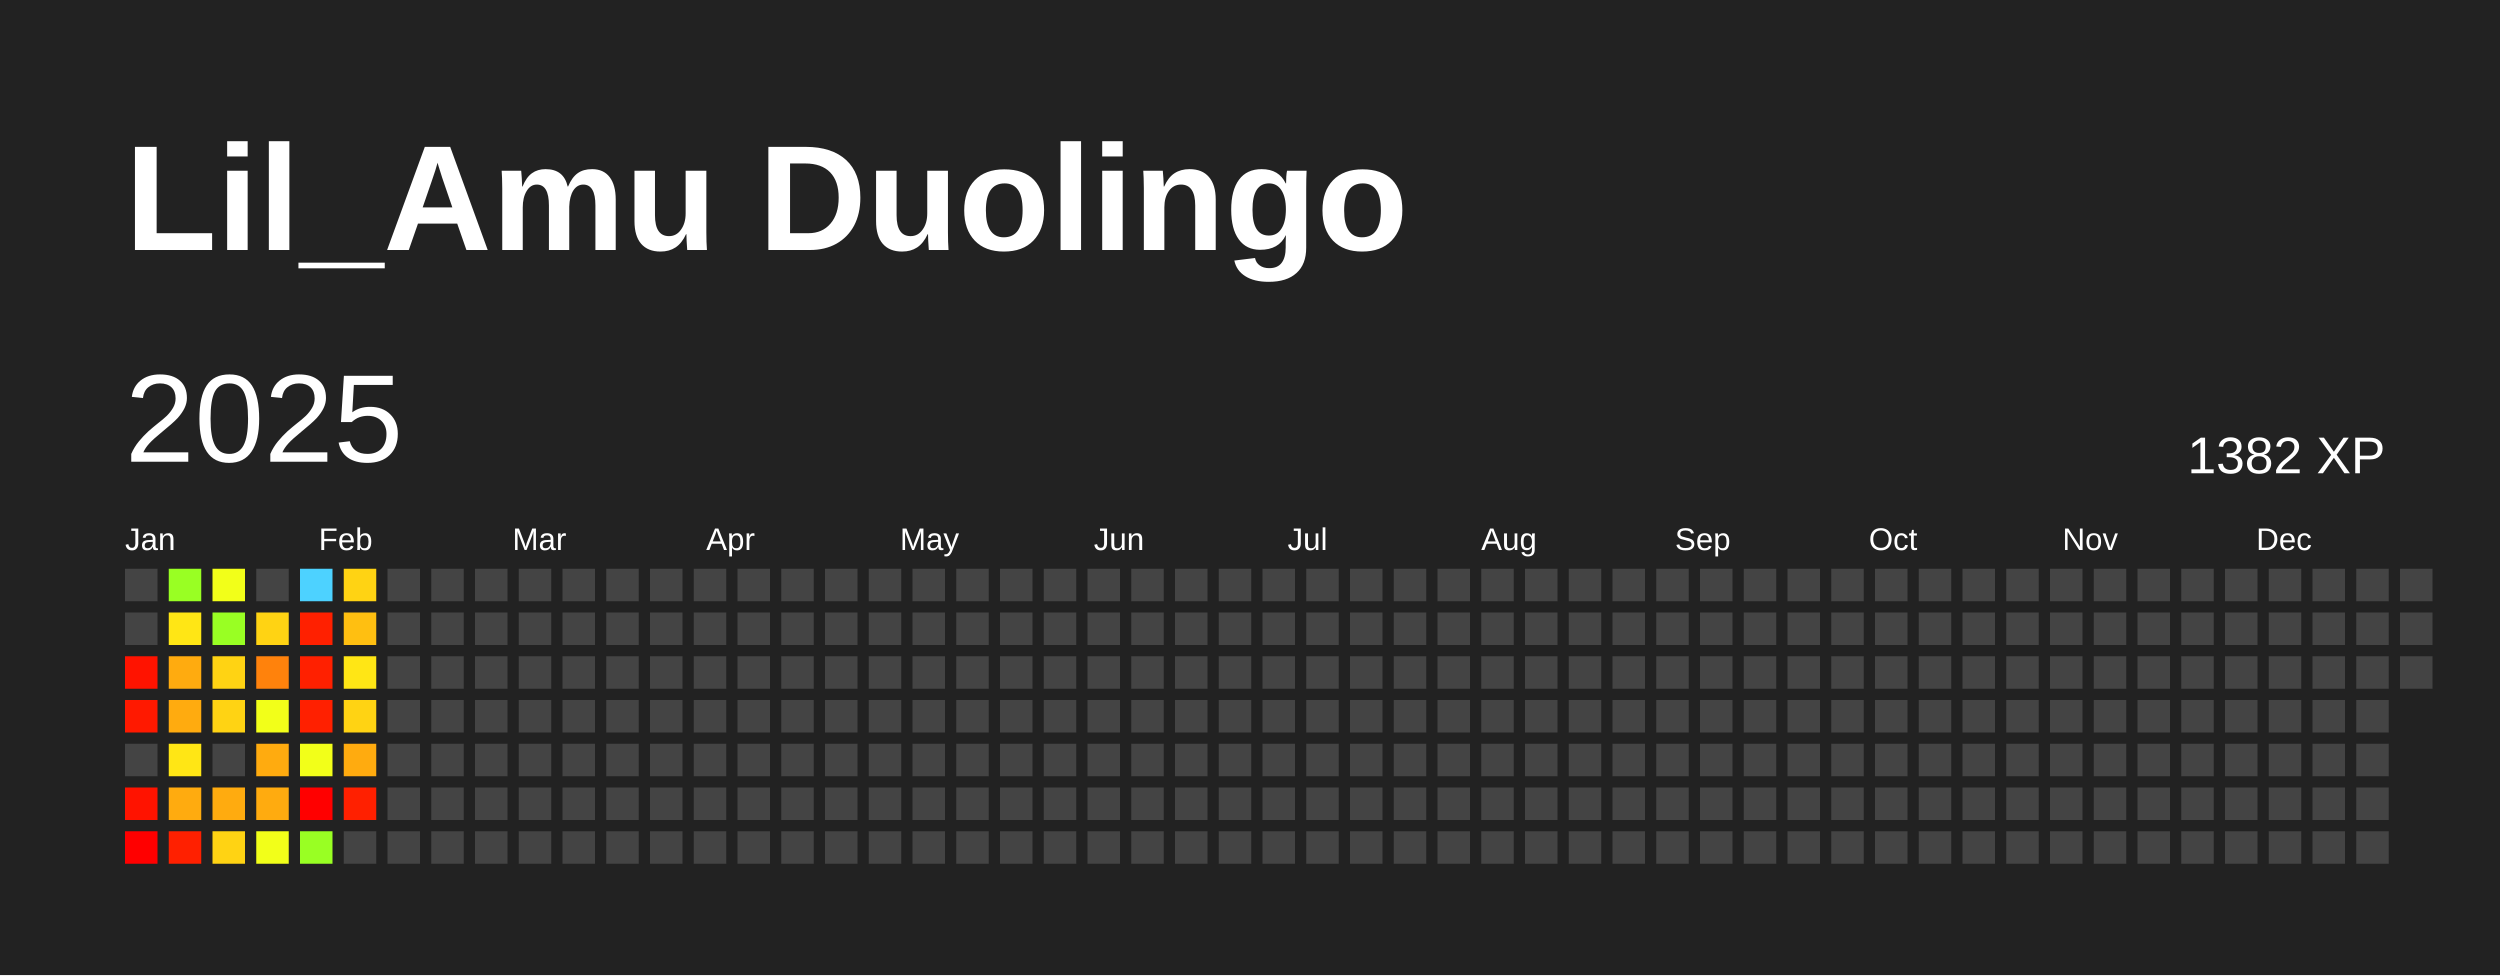
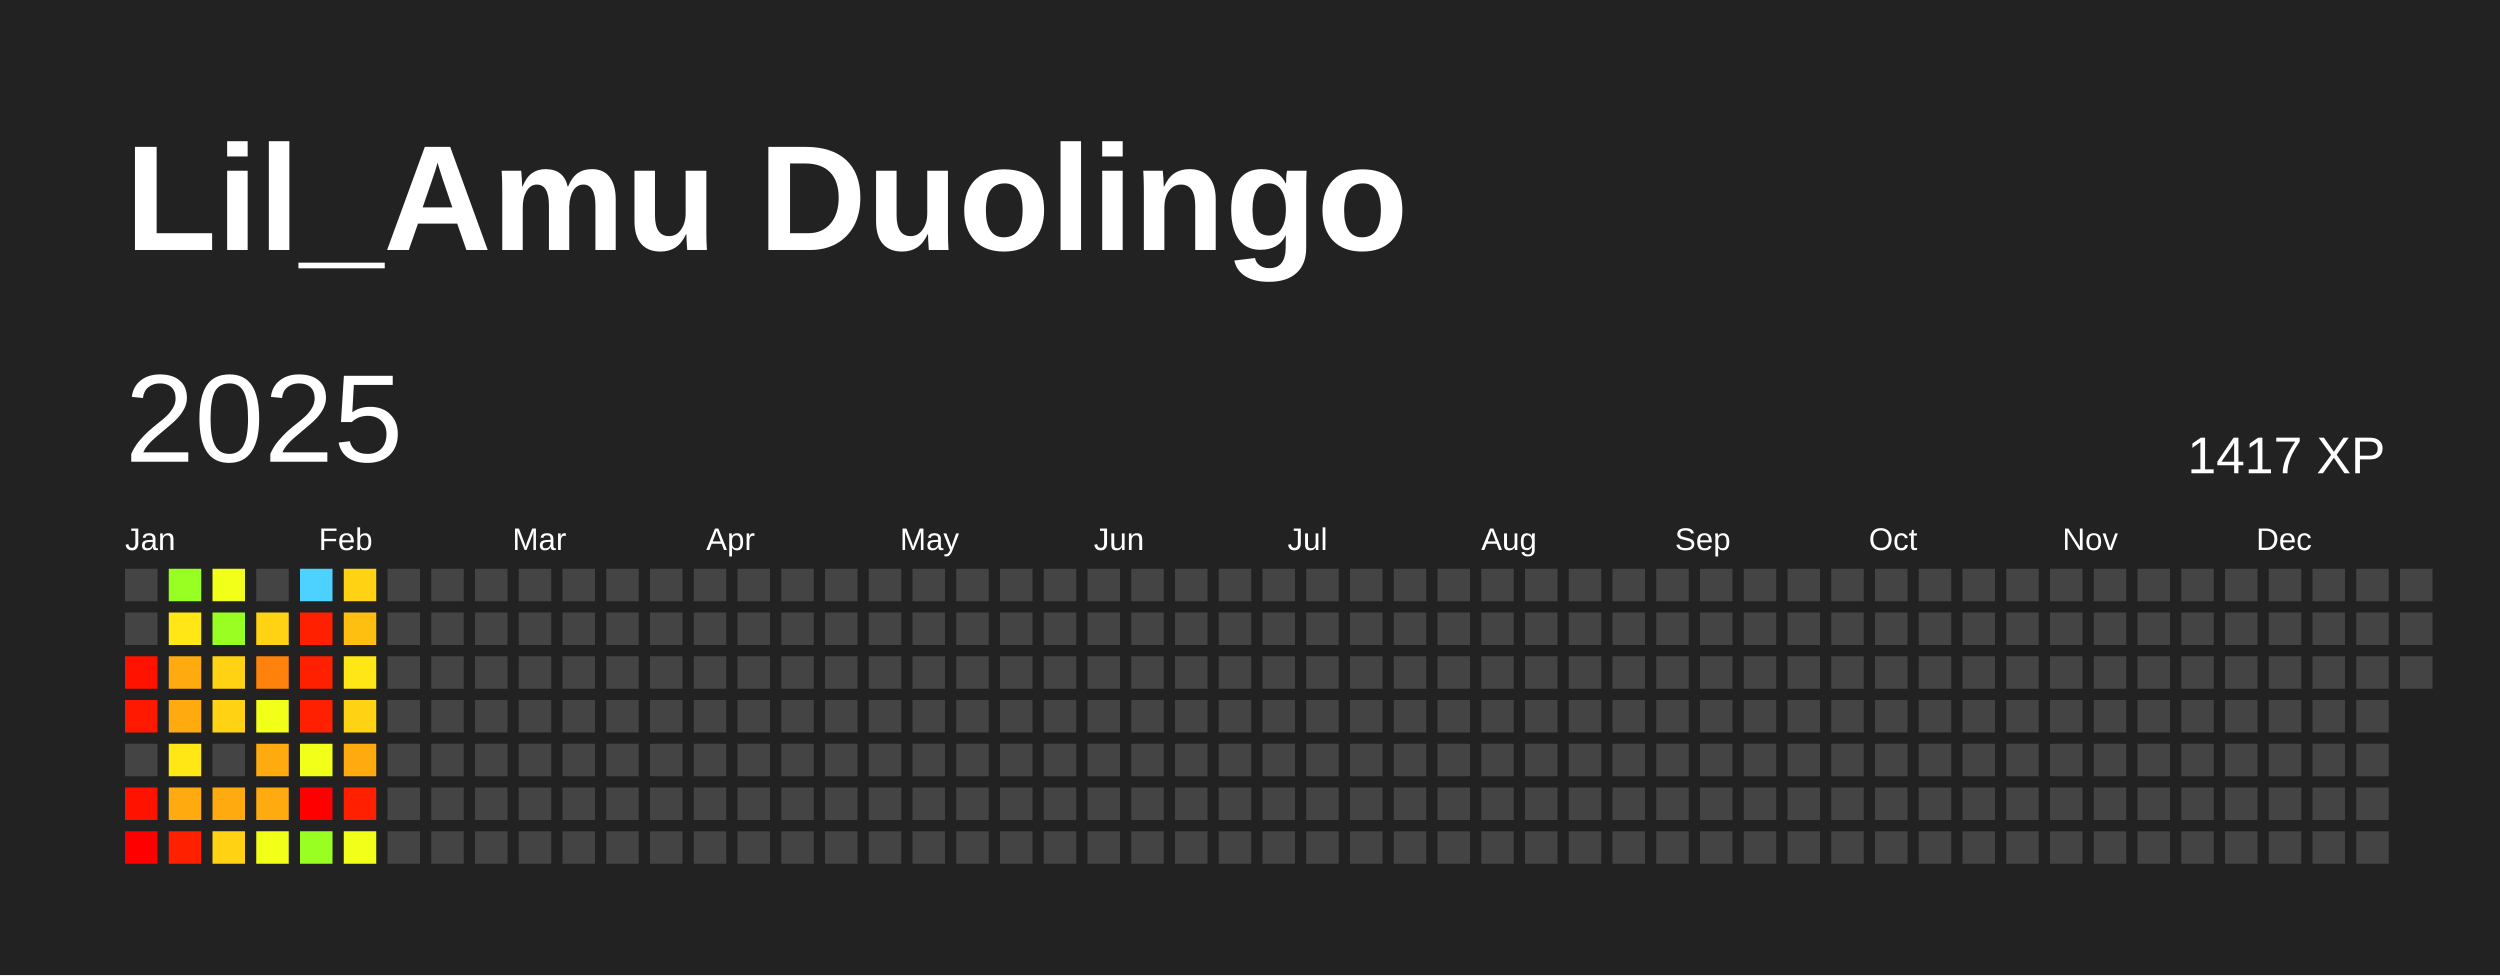
<svg xmlns="http://www.w3.org/2000/svg" baseProfile="full" height="78mm" version="1.1" viewBox="0,0,200,78" width="200mm">
  <defs />
  <rect fill="#222222" height="78" width="200" x="0" y="0" />
  <text fill="#FFFFFF" style="font-size:12px; font-family:Arial; font-weight:bold;" x="10" y="20">Lil_Amu Duolingo</text>
  <text dominant-baseline="hanging" fill="#FFFFFF" style="font-size:10.0px; font-family:Arial;" x="10" y="30">2025</text>
-   <text dominant-baseline="hanging" fill="#FFFFFF" style="font-size:4.125px; font-family:Arial;" x="175" y="35">1382 XP</text>
+   <text dominant-baseline="hanging" fill="#FFFFFF" style="font-size:4.125px; font-family:Arial;" x="175" y="35">1417 XP</text>
  <text fill="#FFFFFF" style="font-size:2.5px; font-family:Arial" x="10.0" y="44">Jan</text>
  <text fill="#FFFFFF" style="font-size:2.5px; font-family:Arial" x="25.5" y="44">Feb</text>
  <text fill="#FFFFFF" style="font-size:2.5px; font-family:Arial" x="41.0" y="44">Mar</text>
  <text fill="#FFFFFF" style="font-size:2.5px; font-family:Arial" x="56.5" y="44">Apr</text>
  <text fill="#FFFFFF" style="font-size:2.5px; font-family:Arial" x="72.0" y="44">May</text>
  <text fill="#FFFFFF" style="font-size:2.5px; font-family:Arial" x="87.5" y="44">Jun</text>
  <text fill="#FFFFFF" style="font-size:2.5px; font-family:Arial" x="103.0" y="44">Jul</text>
  <text fill="#FFFFFF" style="font-size:2.5px; font-family:Arial" x="118.5" y="44">Aug</text>
  <text fill="#FFFFFF" style="font-size:2.5px; font-family:Arial" x="134.0" y="44">Sep</text>
  <text fill="#FFFFFF" style="font-size:2.5px; font-family:Arial" x="149.5" y="44">Oct</text>
  <text fill="#FFFFFF" style="font-size:2.5px; font-family:Arial" x="165.0" y="44">Nov</text>
  <text fill="#FFFFFF" style="font-size:2.5px; font-family:Arial" x="180.5" y="44">Dec</text>
  <rect fill="#444444" height="2.6" width="2.6" x="10.0" y="45.5" />
  <rect fill="#444444" height="2.6" width="2.6" x="10.0" y="49.0" />
  <rect fill="#ff1300" height="2.6" width="2.6" x="10.0" y="52.5" />
  <rect fill="#ff1900" height="2.6" width="2.6" x="10.0" y="56.0" />
  <rect fill="#444444" height="2.6" width="2.6" x="10.0" y="59.5" />
  <rect fill="#ff1300" height="2.6" width="2.6" x="10.0" y="63.0" />
  <rect fill="red" height="2.6" width="2.6" x="10.0" y="66.5" />
  <rect fill="#99ff23" height="2.6" width="2.6" x="13.5" y="45.5" />
  <rect fill="#ffe615" height="2.6" width="2.6" x="13.5" y="49.0" />
  <rect fill="#ffab0f" height="2.6" width="2.6" x="13.5" y="52.5" />
  <rect fill="#ffab0f" height="2.6" width="2.6" x="13.5" y="56.0" />
  <rect fill="#ffe615" height="2.6" width="2.6" x="13.5" y="59.5" />
  <rect fill="#ffab0f" height="2.6" width="2.6" x="13.5" y="63.0" />
  <rect fill="#ff2000" height="2.6" width="2.6" x="13.5" y="66.5" />
  <rect fill="#f2ff19" height="2.6" width="2.6" x="17.0" y="45.5" />
  <rect fill="#99ff23" height="2.6" width="2.6" x="17.0" y="49.0" />
  <rect fill="#ffd313" height="2.6" width="2.6" x="17.0" y="52.5" />
  <rect fill="#ffd313" height="2.6" width="2.6" x="17.0" y="56.0" />
  <rect fill="#444444" height="2.6" width="2.6" x="17.0" y="59.5" />
  <rect fill="#ffab0f" height="2.6" width="2.6" x="17.0" y="63.0" />
  <rect fill="#ffd313" height="2.6" width="2.6" x="17.0" y="66.5" />
  <rect fill="#444444" height="2.6" width="2.6" x="20.5" y="45.5" />
  <rect fill="#ffd313" height="2.6" width="2.6" x="20.5" y="49.0" />
  <rect fill="#ff820c" height="2.6" width="2.6" x="20.5" y="52.5" />
  <rect fill="#f2ff19" height="2.6" width="2.6" x="20.5" y="56.0" />
  <rect fill="#ffab0f" height="2.6" width="2.6" x="20.5" y="59.5" />
  <rect fill="#ffab0f" height="2.6" width="2.6" x="20.5" y="63.0" />
  <rect fill="#f2ff19" height="2.6" width="2.6" x="20.5" y="66.5" />
  <rect fill="#4dd2ff" height="2.6" width="2.6" x="24.0" y="45.5" />
  <rect fill="#ff2000" height="2.6" width="2.6" x="24.0" y="49.0" />
  <rect fill="#ff2000" height="2.6" width="2.6" x="24.0" y="52.5" />
  <rect fill="#ff2000" height="2.6" width="2.6" x="24.0" y="56.0" />
  <rect fill="#f2ff19" height="2.6" width="2.6" x="24.0" y="59.5" />
  <rect fill="red" height="2.6" width="2.6" x="24.0" y="63.0" />
  <rect fill="#99ff23" height="2.6" width="2.6" x="24.0" y="66.5" />
  <rect fill="#ffd313" height="2.6" width="2.6" x="27.5" y="45.5" />
  <rect fill="#ffbf11" height="2.6" width="2.6" x="27.5" y="49.0" />
  <rect fill="#ffe615" height="2.6" width="2.6" x="27.5" y="52.5" />
  <rect fill="#ffd313" height="2.6" width="2.6" x="27.5" y="56.0" />
  <rect fill="#ffab0f" height="2.6" width="2.6" x="27.5" y="59.5" />
  <rect fill="#ff2000" height="2.6" width="2.6" x="27.5" y="63.0" />
-   <rect fill="#444444" height="2.6" width="2.6" x="27.5" y="66.5" />
+   <rect fill="#f2ff19" height="2.6" width="2.6" x="27.5" y="66.5" />
  <rect fill="#444444" height="2.6" width="2.6" x="31.0" y="45.5" />
  <rect fill="#444444" height="2.6" width="2.6" x="31.0" y="49.0" />
  <rect fill="#444444" height="2.6" width="2.6" x="31.0" y="52.5" />
  <rect fill="#444444" height="2.6" width="2.6" x="31.0" y="56.0" />
  <rect fill="#444444" height="2.6" width="2.6" x="31.0" y="59.5" />
  <rect fill="#444444" height="2.6" width="2.6" x="31.0" y="63.0" />
  <rect fill="#444444" height="2.6" width="2.6" x="31.0" y="66.5" />
  <rect fill="#444444" height="2.6" width="2.6" x="34.5" y="45.5" />
  <rect fill="#444444" height="2.6" width="2.6" x="34.5" y="49.0" />
  <rect fill="#444444" height="2.6" width="2.6" x="34.5" y="52.5" />
  <rect fill="#444444" height="2.6" width="2.6" x="34.5" y="56.0" />
  <rect fill="#444444" height="2.6" width="2.6" x="34.5" y="59.5" />
  <rect fill="#444444" height="2.6" width="2.6" x="34.5" y="63.0" />
  <rect fill="#444444" height="2.6" width="2.6" x="34.5" y="66.5" />
  <rect fill="#444444" height="2.6" width="2.6" x="38.0" y="45.5" />
  <rect fill="#444444" height="2.6" width="2.6" x="38.0" y="49.0" />
  <rect fill="#444444" height="2.6" width="2.6" x="38.0" y="52.5" />
  <rect fill="#444444" height="2.6" width="2.6" x="38.0" y="56.0" />
  <rect fill="#444444" height="2.6" width="2.6" x="38.0" y="59.5" />
  <rect fill="#444444" height="2.6" width="2.6" x="38.0" y="63.0" />
  <rect fill="#444444" height="2.6" width="2.6" x="38.0" y="66.5" />
  <rect fill="#444444" height="2.6" width="2.6" x="41.5" y="45.5" />
  <rect fill="#444444" height="2.6" width="2.6" x="41.5" y="49.0" />
  <rect fill="#444444" height="2.6" width="2.6" x="41.5" y="52.5" />
  <rect fill="#444444" height="2.6" width="2.6" x="41.5" y="56.0" />
  <rect fill="#444444" height="2.6" width="2.6" x="41.5" y="59.5" />
  <rect fill="#444444" height="2.6" width="2.6" x="41.5" y="63.0" />
  <rect fill="#444444" height="2.6" width="2.6" x="41.5" y="66.5" />
  <rect fill="#444444" height="2.6" width="2.6" x="45.0" y="45.5" />
  <rect fill="#444444" height="2.6" width="2.6" x="45.0" y="49.0" />
  <rect fill="#444444" height="2.6" width="2.6" x="45.0" y="52.5" />
  <rect fill="#444444" height="2.6" width="2.6" x="45.0" y="56.0" />
  <rect fill="#444444" height="2.6" width="2.6" x="45.0" y="59.5" />
  <rect fill="#444444" height="2.6" width="2.6" x="45.0" y="63.0" />
  <rect fill="#444444" height="2.6" width="2.6" x="45.0" y="66.5" />
  <rect fill="#444444" height="2.6" width="2.6" x="48.5" y="45.5" />
  <rect fill="#444444" height="2.6" width="2.6" x="48.5" y="49.0" />
  <rect fill="#444444" height="2.6" width="2.6" x="48.5" y="52.5" />
  <rect fill="#444444" height="2.6" width="2.6" x="48.5" y="56.0" />
  <rect fill="#444444" height="2.6" width="2.6" x="48.5" y="59.5" />
  <rect fill="#444444" height="2.6" width="2.6" x="48.5" y="63.0" />
  <rect fill="#444444" height="2.6" width="2.6" x="48.5" y="66.5" />
  <rect fill="#444444" height="2.6" width="2.6" x="52.0" y="45.5" />
  <rect fill="#444444" height="2.6" width="2.6" x="52.0" y="49.0" />
  <rect fill="#444444" height="2.6" width="2.6" x="52.0" y="52.5" />
  <rect fill="#444444" height="2.6" width="2.6" x="52.0" y="56.0" />
  <rect fill="#444444" height="2.6" width="2.6" x="52.0" y="59.5" />
  <rect fill="#444444" height="2.6" width="2.6" x="52.0" y="63.0" />
  <rect fill="#444444" height="2.6" width="2.6" x="52.0" y="66.5" />
  <rect fill="#444444" height="2.6" width="2.6" x="55.5" y="45.5" />
  <rect fill="#444444" height="2.6" width="2.6" x="55.5" y="49.0" />
  <rect fill="#444444" height="2.6" width="2.6" x="55.5" y="52.5" />
  <rect fill="#444444" height="2.6" width="2.6" x="55.5" y="56.0" />
  <rect fill="#444444" height="2.6" width="2.6" x="55.5" y="59.5" />
  <rect fill="#444444" height="2.6" width="2.6" x="55.5" y="63.0" />
  <rect fill="#444444" height="2.6" width="2.6" x="55.5" y="66.5" />
  <rect fill="#444444" height="2.6" width="2.6" x="59.0" y="45.5" />
  <rect fill="#444444" height="2.6" width="2.6" x="59.0" y="49.0" />
  <rect fill="#444444" height="2.6" width="2.6" x="59.0" y="52.5" />
  <rect fill="#444444" height="2.6" width="2.6" x="59.0" y="56.0" />
  <rect fill="#444444" height="2.6" width="2.6" x="59.0" y="59.5" />
  <rect fill="#444444" height="2.6" width="2.6" x="59.0" y="63.0" />
  <rect fill="#444444" height="2.6" width="2.6" x="59.0" y="66.5" />
  <rect fill="#444444" height="2.6" width="2.6" x="62.5" y="45.5" />
  <rect fill="#444444" height="2.6" width="2.6" x="62.5" y="49.0" />
  <rect fill="#444444" height="2.6" width="2.6" x="62.5" y="52.5" />
  <rect fill="#444444" height="2.6" width="2.6" x="62.5" y="56.0" />
  <rect fill="#444444" height="2.6" width="2.6" x="62.5" y="59.5" />
  <rect fill="#444444" height="2.6" width="2.6" x="62.5" y="63.0" />
  <rect fill="#444444" height="2.6" width="2.6" x="62.5" y="66.5" />
  <rect fill="#444444" height="2.6" width="2.6" x="66.0" y="45.5" />
  <rect fill="#444444" height="2.6" width="2.6" x="66.0" y="49.0" />
  <rect fill="#444444" height="2.6" width="2.6" x="66.0" y="52.5" />
  <rect fill="#444444" height="2.6" width="2.6" x="66.0" y="56.0" />
  <rect fill="#444444" height="2.6" width="2.6" x="66.0" y="59.5" />
  <rect fill="#444444" height="2.6" width="2.6" x="66.0" y="63.0" />
  <rect fill="#444444" height="2.6" width="2.6" x="66.0" y="66.5" />
  <rect fill="#444444" height="2.6" width="2.6" x="69.5" y="45.5" />
  <rect fill="#444444" height="2.6" width="2.6" x="69.5" y="49.0" />
  <rect fill="#444444" height="2.6" width="2.6" x="69.5" y="52.5" />
  <rect fill="#444444" height="2.6" width="2.6" x="69.5" y="56.0" />
  <rect fill="#444444" height="2.6" width="2.6" x="69.5" y="59.5" />
  <rect fill="#444444" height="2.6" width="2.6" x="69.5" y="63.0" />
  <rect fill="#444444" height="2.6" width="2.6" x="69.5" y="66.5" />
  <rect fill="#444444" height="2.6" width="2.6" x="73.0" y="45.5" />
  <rect fill="#444444" height="2.6" width="2.6" x="73.0" y="49.0" />
  <rect fill="#444444" height="2.6" width="2.6" x="73.0" y="52.5" />
  <rect fill="#444444" height="2.6" width="2.6" x="73.0" y="56.0" />
  <rect fill="#444444" height="2.6" width="2.6" x="73.0" y="59.5" />
  <rect fill="#444444" height="2.6" width="2.6" x="73.0" y="63.0" />
  <rect fill="#444444" height="2.6" width="2.6" x="73.0" y="66.5" />
  <rect fill="#444444" height="2.6" width="2.6" x="76.5" y="45.5" />
  <rect fill="#444444" height="2.6" width="2.6" x="76.5" y="49.0" />
  <rect fill="#444444" height="2.6" width="2.6" x="76.5" y="52.5" />
  <rect fill="#444444" height="2.6" width="2.6" x="76.5" y="56.0" />
  <rect fill="#444444" height="2.6" width="2.6" x="76.5" y="59.5" />
  <rect fill="#444444" height="2.6" width="2.6" x="76.5" y="63.0" />
  <rect fill="#444444" height="2.6" width="2.6" x="76.5" y="66.5" />
  <rect fill="#444444" height="2.6" width="2.6" x="80.0" y="45.5" />
  <rect fill="#444444" height="2.6" width="2.6" x="80.0" y="49.0" />
  <rect fill="#444444" height="2.6" width="2.6" x="80.0" y="52.5" />
  <rect fill="#444444" height="2.6" width="2.6" x="80.0" y="56.0" />
  <rect fill="#444444" height="2.6" width="2.6" x="80.0" y="59.5" />
  <rect fill="#444444" height="2.6" width="2.6" x="80.0" y="63.0" />
  <rect fill="#444444" height="2.6" width="2.6" x="80.0" y="66.5" />
  <rect fill="#444444" height="2.6" width="2.6" x="83.5" y="45.5" />
  <rect fill="#444444" height="2.6" width="2.6" x="83.5" y="49.0" />
  <rect fill="#444444" height="2.6" width="2.6" x="83.5" y="52.5" />
  <rect fill="#444444" height="2.6" width="2.6" x="83.5" y="56.0" />
  <rect fill="#444444" height="2.6" width="2.6" x="83.5" y="59.5" />
  <rect fill="#444444" height="2.6" width="2.6" x="83.5" y="63.0" />
  <rect fill="#444444" height="2.6" width="2.6" x="83.5" y="66.5" />
  <rect fill="#444444" height="2.6" width="2.6" x="87.0" y="45.5" />
  <rect fill="#444444" height="2.6" width="2.6" x="87.0" y="49.0" />
  <rect fill="#444444" height="2.6" width="2.6" x="87.0" y="52.5" />
  <rect fill="#444444" height="2.6" width="2.6" x="87.0" y="56.0" />
  <rect fill="#444444" height="2.6" width="2.6" x="87.0" y="59.5" />
  <rect fill="#444444" height="2.6" width="2.6" x="87.0" y="63.0" />
  <rect fill="#444444" height="2.6" width="2.6" x="87.0" y="66.5" />
  <rect fill="#444444" height="2.6" width="2.6" x="90.5" y="45.5" />
  <rect fill="#444444" height="2.6" width="2.6" x="90.5" y="49.0" />
  <rect fill="#444444" height="2.6" width="2.6" x="90.5" y="52.5" />
  <rect fill="#444444" height="2.6" width="2.6" x="90.5" y="56.0" />
  <rect fill="#444444" height="2.6" width="2.6" x="90.5" y="59.5" />
  <rect fill="#444444" height="2.6" width="2.6" x="90.5" y="63.0" />
  <rect fill="#444444" height="2.6" width="2.6" x="90.5" y="66.5" />
  <rect fill="#444444" height="2.6" width="2.6" x="94.0" y="45.5" />
  <rect fill="#444444" height="2.6" width="2.6" x="94.0" y="49.0" />
  <rect fill="#444444" height="2.6" width="2.6" x="94.0" y="52.5" />
  <rect fill="#444444" height="2.6" width="2.6" x="94.0" y="56.0" />
  <rect fill="#444444" height="2.6" width="2.6" x="94.0" y="59.5" />
  <rect fill="#444444" height="2.6" width="2.6" x="94.0" y="63.0" />
  <rect fill="#444444" height="2.6" width="2.6" x="94.0" y="66.5" />
  <rect fill="#444444" height="2.6" width="2.6" x="97.5" y="45.5" />
  <rect fill="#444444" height="2.6" width="2.6" x="97.5" y="49.0" />
  <rect fill="#444444" height="2.6" width="2.6" x="97.5" y="52.5" />
  <rect fill="#444444" height="2.6" width="2.6" x="97.5" y="56.0" />
  <rect fill="#444444" height="2.6" width="2.6" x="97.5" y="59.5" />
  <rect fill="#444444" height="2.6" width="2.6" x="97.5" y="63.0" />
  <rect fill="#444444" height="2.6" width="2.6" x="97.5" y="66.5" />
  <rect fill="#444444" height="2.6" width="2.6" x="101.0" y="45.5" />
  <rect fill="#444444" height="2.6" width="2.6" x="101.0" y="49.0" />
  <rect fill="#444444" height="2.6" width="2.6" x="101.0" y="52.5" />
  <rect fill="#444444" height="2.6" width="2.6" x="101.0" y="56.0" />
  <rect fill="#444444" height="2.6" width="2.6" x="101.0" y="59.5" />
  <rect fill="#444444" height="2.6" width="2.6" x="101.0" y="63.0" />
  <rect fill="#444444" height="2.6" width="2.6" x="101.0" y="66.5" />
  <rect fill="#444444" height="2.6" width="2.6" x="104.5" y="45.5" />
  <rect fill="#444444" height="2.6" width="2.6" x="104.5" y="49.0" />
  <rect fill="#444444" height="2.6" width="2.6" x="104.5" y="52.5" />
  <rect fill="#444444" height="2.6" width="2.6" x="104.5" y="56.0" />
  <rect fill="#444444" height="2.6" width="2.6" x="104.5" y="59.5" />
  <rect fill="#444444" height="2.6" width="2.6" x="104.5" y="63.0" />
  <rect fill="#444444" height="2.6" width="2.6" x="104.5" y="66.5" />
  <rect fill="#444444" height="2.6" width="2.6" x="108.0" y="45.5" />
  <rect fill="#444444" height="2.6" width="2.6" x="108.0" y="49.0" />
  <rect fill="#444444" height="2.6" width="2.6" x="108.0" y="52.5" />
  <rect fill="#444444" height="2.6" width="2.6" x="108.0" y="56.0" />
  <rect fill="#444444" height="2.6" width="2.6" x="108.0" y="59.5" />
  <rect fill="#444444" height="2.6" width="2.6" x="108.0" y="63.0" />
  <rect fill="#444444" height="2.6" width="2.6" x="108.0" y="66.5" />
  <rect fill="#444444" height="2.6" width="2.6" x="111.5" y="45.5" />
  <rect fill="#444444" height="2.6" width="2.6" x="111.5" y="49.0" />
  <rect fill="#444444" height="2.6" width="2.6" x="111.5" y="52.5" />
  <rect fill="#444444" height="2.6" width="2.6" x="111.5" y="56.0" />
  <rect fill="#444444" height="2.6" width="2.6" x="111.5" y="59.5" />
  <rect fill="#444444" height="2.6" width="2.6" x="111.5" y="63.0" />
  <rect fill="#444444" height="2.6" width="2.6" x="111.5" y="66.5" />
  <rect fill="#444444" height="2.6" width="2.6" x="115.0" y="45.5" />
  <rect fill="#444444" height="2.6" width="2.6" x="115.0" y="49.0" />
  <rect fill="#444444" height="2.6" width="2.6" x="115.0" y="52.5" />
  <rect fill="#444444" height="2.6" width="2.6" x="115.0" y="56.0" />
  <rect fill="#444444" height="2.6" width="2.6" x="115.0" y="59.5" />
  <rect fill="#444444" height="2.6" width="2.6" x="115.0" y="63.0" />
  <rect fill="#444444" height="2.6" width="2.6" x="115.0" y="66.5" />
  <rect fill="#444444" height="2.6" width="2.6" x="118.5" y="45.5" />
  <rect fill="#444444" height="2.6" width="2.6" x="118.5" y="49.0" />
  <rect fill="#444444" height="2.6" width="2.6" x="118.5" y="52.5" />
  <rect fill="#444444" height="2.6" width="2.6" x="118.5" y="56.0" />
  <rect fill="#444444" height="2.6" width="2.6" x="118.5" y="59.5" />
  <rect fill="#444444" height="2.6" width="2.6" x="118.5" y="63.0" />
  <rect fill="#444444" height="2.6" width="2.6" x="118.5" y="66.5" />
  <rect fill="#444444" height="2.6" width="2.6" x="122.0" y="45.5" />
  <rect fill="#444444" height="2.6" width="2.6" x="122.0" y="49.0" />
  <rect fill="#444444" height="2.6" width="2.6" x="122.0" y="52.5" />
  <rect fill="#444444" height="2.6" width="2.6" x="122.0" y="56.0" />
  <rect fill="#444444" height="2.6" width="2.6" x="122.0" y="59.5" />
  <rect fill="#444444" height="2.6" width="2.6" x="122.0" y="63.0" />
  <rect fill="#444444" height="2.6" width="2.6" x="122.0" y="66.5" />
  <rect fill="#444444" height="2.6" width="2.6" x="125.5" y="45.5" />
  <rect fill="#444444" height="2.6" width="2.6" x="125.5" y="49.0" />
  <rect fill="#444444" height="2.6" width="2.6" x="125.5" y="52.5" />
  <rect fill="#444444" height="2.6" width="2.6" x="125.5" y="56.0" />
  <rect fill="#444444" height="2.6" width="2.6" x="125.5" y="59.5" />
  <rect fill="#444444" height="2.6" width="2.6" x="125.5" y="63.0" />
  <rect fill="#444444" height="2.6" width="2.6" x="125.5" y="66.5" />
  <rect fill="#444444" height="2.6" width="2.6" x="129.0" y="45.5" />
  <rect fill="#444444" height="2.6" width="2.6" x="129.0" y="49.0" />
  <rect fill="#444444" height="2.6" width="2.6" x="129.0" y="52.5" />
  <rect fill="#444444" height="2.6" width="2.6" x="129.0" y="56.0" />
  <rect fill="#444444" height="2.6" width="2.6" x="129.0" y="59.5" />
  <rect fill="#444444" height="2.6" width="2.6" x="129.0" y="63.0" />
  <rect fill="#444444" height="2.6" width="2.6" x="129.0" y="66.5" />
  <rect fill="#444444" height="2.6" width="2.6" x="132.5" y="45.5" />
  <rect fill="#444444" height="2.6" width="2.6" x="132.5" y="49.0" />
  <rect fill="#444444" height="2.6" width="2.6" x="132.5" y="52.5" />
  <rect fill="#444444" height="2.6" width="2.6" x="132.5" y="56.0" />
  <rect fill="#444444" height="2.6" width="2.6" x="132.5" y="59.5" />
  <rect fill="#444444" height="2.6" width="2.6" x="132.5" y="63.0" />
  <rect fill="#444444" height="2.6" width="2.6" x="132.5" y="66.5" />
  <rect fill="#444444" height="2.6" width="2.6" x="136.0" y="45.5" />
  <rect fill="#444444" height="2.6" width="2.6" x="136.0" y="49.0" />
  <rect fill="#444444" height="2.6" width="2.6" x="136.0" y="52.5" />
  <rect fill="#444444" height="2.6" width="2.6" x="136.0" y="56.0" />
  <rect fill="#444444" height="2.6" width="2.6" x="136.0" y="59.5" />
  <rect fill="#444444" height="2.6" width="2.6" x="136.0" y="63.0" />
  <rect fill="#444444" height="2.6" width="2.6" x="136.0" y="66.5" />
  <rect fill="#444444" height="2.6" width="2.6" x="139.5" y="45.5" />
  <rect fill="#444444" height="2.6" width="2.6" x="139.5" y="49.0" />
  <rect fill="#444444" height="2.6" width="2.6" x="139.5" y="52.5" />
  <rect fill="#444444" height="2.6" width="2.6" x="139.5" y="56.0" />
  <rect fill="#444444" height="2.6" width="2.6" x="139.5" y="59.5" />
  <rect fill="#444444" height="2.6" width="2.6" x="139.5" y="63.0" />
  <rect fill="#444444" height="2.6" width="2.6" x="139.5" y="66.5" />
  <rect fill="#444444" height="2.6" width="2.6" x="143.0" y="45.5" />
  <rect fill="#444444" height="2.6" width="2.6" x="143.0" y="49.0" />
  <rect fill="#444444" height="2.6" width="2.6" x="143.0" y="52.5" />
  <rect fill="#444444" height="2.6" width="2.6" x="143.0" y="56.0" />
  <rect fill="#444444" height="2.6" width="2.6" x="143.0" y="59.5" />
  <rect fill="#444444" height="2.6" width="2.6" x="143.0" y="63.0" />
  <rect fill="#444444" height="2.6" width="2.6" x="143.0" y="66.5" />
  <rect fill="#444444" height="2.6" width="2.6" x="146.5" y="45.5" />
  <rect fill="#444444" height="2.6" width="2.6" x="146.5" y="49.0" />
  <rect fill="#444444" height="2.6" width="2.6" x="146.5" y="52.5" />
  <rect fill="#444444" height="2.6" width="2.6" x="146.5" y="56.0" />
  <rect fill="#444444" height="2.6" width="2.6" x="146.5" y="59.5" />
  <rect fill="#444444" height="2.6" width="2.6" x="146.5" y="63.0" />
  <rect fill="#444444" height="2.6" width="2.6" x="146.5" y="66.5" />
  <rect fill="#444444" height="2.6" width="2.6" x="150.0" y="45.5" />
  <rect fill="#444444" height="2.6" width="2.6" x="150.0" y="49.0" />
  <rect fill="#444444" height="2.6" width="2.6" x="150.0" y="52.5" />
  <rect fill="#444444" height="2.6" width="2.6" x="150.0" y="56.0" />
  <rect fill="#444444" height="2.6" width="2.6" x="150.0" y="59.5" />
  <rect fill="#444444" height="2.6" width="2.6" x="150.0" y="63.0" />
  <rect fill="#444444" height="2.6" width="2.6" x="150.0" y="66.5" />
  <rect fill="#444444" height="2.6" width="2.6" x="153.5" y="45.5" />
  <rect fill="#444444" height="2.6" width="2.6" x="153.5" y="49.0" />
  <rect fill="#444444" height="2.6" width="2.6" x="153.5" y="52.5" />
  <rect fill="#444444" height="2.6" width="2.6" x="153.5" y="56.0" />
  <rect fill="#444444" height="2.6" width="2.6" x="153.5" y="59.5" />
  <rect fill="#444444" height="2.6" width="2.6" x="153.5" y="63.0" />
  <rect fill="#444444" height="2.6" width="2.6" x="153.5" y="66.5" />
  <rect fill="#444444" height="2.6" width="2.6" x="157.0" y="45.5" />
  <rect fill="#444444" height="2.6" width="2.6" x="157.0" y="49.0" />
  <rect fill="#444444" height="2.6" width="2.6" x="157.0" y="52.5" />
  <rect fill="#444444" height="2.6" width="2.6" x="157.0" y="56.0" />
  <rect fill="#444444" height="2.6" width="2.6" x="157.0" y="59.5" />
  <rect fill="#444444" height="2.6" width="2.6" x="157.0" y="63.0" />
  <rect fill="#444444" height="2.6" width="2.6" x="157.0" y="66.5" />
  <rect fill="#444444" height="2.6" width="2.6" x="160.5" y="45.5" />
  <rect fill="#444444" height="2.6" width="2.6" x="160.5" y="49.0" />
  <rect fill="#444444" height="2.6" width="2.6" x="160.5" y="52.5" />
  <rect fill="#444444" height="2.6" width="2.6" x="160.5" y="56.0" />
  <rect fill="#444444" height="2.6" width="2.6" x="160.5" y="59.5" />
  <rect fill="#444444" height="2.6" width="2.6" x="160.5" y="63.0" />
  <rect fill="#444444" height="2.6" width="2.6" x="160.5" y="66.5" />
  <rect fill="#444444" height="2.6" width="2.6" x="164.0" y="45.5" />
  <rect fill="#444444" height="2.6" width="2.6" x="164.0" y="49.0" />
  <rect fill="#444444" height="2.6" width="2.6" x="164.0" y="52.5" />
  <rect fill="#444444" height="2.6" width="2.6" x="164.0" y="56.0" />
  <rect fill="#444444" height="2.6" width="2.6" x="164.0" y="59.5" />
  <rect fill="#444444" height="2.6" width="2.6" x="164.0" y="63.0" />
  <rect fill="#444444" height="2.6" width="2.6" x="164.0" y="66.5" />
  <rect fill="#444444" height="2.6" width="2.6" x="167.5" y="45.5" />
  <rect fill="#444444" height="2.6" width="2.6" x="167.5" y="49.0" />
  <rect fill="#444444" height="2.6" width="2.6" x="167.5" y="52.5" />
  <rect fill="#444444" height="2.6" width="2.6" x="167.5" y="56.0" />
  <rect fill="#444444" height="2.6" width="2.6" x="167.5" y="59.5" />
  <rect fill="#444444" height="2.6" width="2.6" x="167.5" y="63.0" />
  <rect fill="#444444" height="2.6" width="2.6" x="167.5" y="66.5" />
  <rect fill="#444444" height="2.6" width="2.6" x="171.0" y="45.5" />
  <rect fill="#444444" height="2.6" width="2.6" x="171.0" y="49.0" />
  <rect fill="#444444" height="2.6" width="2.6" x="171.0" y="52.5" />
  <rect fill="#444444" height="2.6" width="2.6" x="171.0" y="56.0" />
  <rect fill="#444444" height="2.6" width="2.6" x="171.0" y="59.5" />
  <rect fill="#444444" height="2.6" width="2.6" x="171.0" y="63.0" />
  <rect fill="#444444" height="2.6" width="2.6" x="171.0" y="66.5" />
  <rect fill="#444444" height="2.6" width="2.6" x="174.5" y="45.5" />
  <rect fill="#444444" height="2.6" width="2.6" x="174.5" y="49.0" />
  <rect fill="#444444" height="2.6" width="2.6" x="174.5" y="52.5" />
  <rect fill="#444444" height="2.6" width="2.6" x="174.5" y="56.0" />
  <rect fill="#444444" height="2.6" width="2.6" x="174.5" y="59.5" />
  <rect fill="#444444" height="2.6" width="2.6" x="174.5" y="63.0" />
  <rect fill="#444444" height="2.6" width="2.6" x="174.5" y="66.5" />
  <rect fill="#444444" height="2.6" width="2.6" x="178.0" y="45.5" />
  <rect fill="#444444" height="2.6" width="2.6" x="178.0" y="49.0" />
  <rect fill="#444444" height="2.6" width="2.6" x="178.0" y="52.5" />
  <rect fill="#444444" height="2.6" width="2.6" x="178.0" y="56.0" />
  <rect fill="#444444" height="2.6" width="2.6" x="178.0" y="59.5" />
  <rect fill="#444444" height="2.6" width="2.6" x="178.0" y="63.0" />
  <rect fill="#444444" height="2.6" width="2.6" x="178.0" y="66.5" />
  <rect fill="#444444" height="2.6" width="2.6" x="181.5" y="45.5" />
  <rect fill="#444444" height="2.6" width="2.6" x="181.5" y="49.0" />
  <rect fill="#444444" height="2.6" width="2.6" x="181.5" y="52.5" />
  <rect fill="#444444" height="2.6" width="2.6" x="181.5" y="56.0" />
  <rect fill="#444444" height="2.6" width="2.6" x="181.5" y="59.5" />
  <rect fill="#444444" height="2.6" width="2.6" x="181.5" y="63.0" />
  <rect fill="#444444" height="2.6" width="2.6" x="181.5" y="66.5" />
  <rect fill="#444444" height="2.6" width="2.6" x="185.0" y="45.5" />
  <rect fill="#444444" height="2.6" width="2.6" x="185.0" y="49.0" />
  <rect fill="#444444" height="2.6" width="2.6" x="185.0" y="52.5" />
  <rect fill="#444444" height="2.6" width="2.6" x="185.0" y="56.0" />
  <rect fill="#444444" height="2.6" width="2.6" x="185.0" y="59.5" />
  <rect fill="#444444" height="2.6" width="2.6" x="185.0" y="63.0" />
  <rect fill="#444444" height="2.6" width="2.6" x="185.0" y="66.5" />
  <rect fill="#444444" height="2.6" width="2.6" x="188.5" y="45.5" />
  <rect fill="#444444" height="2.6" width="2.6" x="188.5" y="49.0" />
  <rect fill="#444444" height="2.6" width="2.6" x="188.5" y="52.5" />
  <rect fill="#444444" height="2.6" width="2.6" x="188.5" y="56.0" />
  <rect fill="#444444" height="2.6" width="2.6" x="188.5" y="59.5" />
  <rect fill="#444444" height="2.6" width="2.6" x="188.5" y="63.0" />
  <rect fill="#444444" height="2.6" width="2.6" x="188.5" y="66.5" />
  <rect fill="#444444" height="2.6" width="2.6" x="192.0" y="45.5" />
  <rect fill="#444444" height="2.6" width="2.6" x="192.0" y="49.0" />
  <rect fill="#444444" height="2.6" width="2.6" x="192.0" y="52.5" />
</svg>
